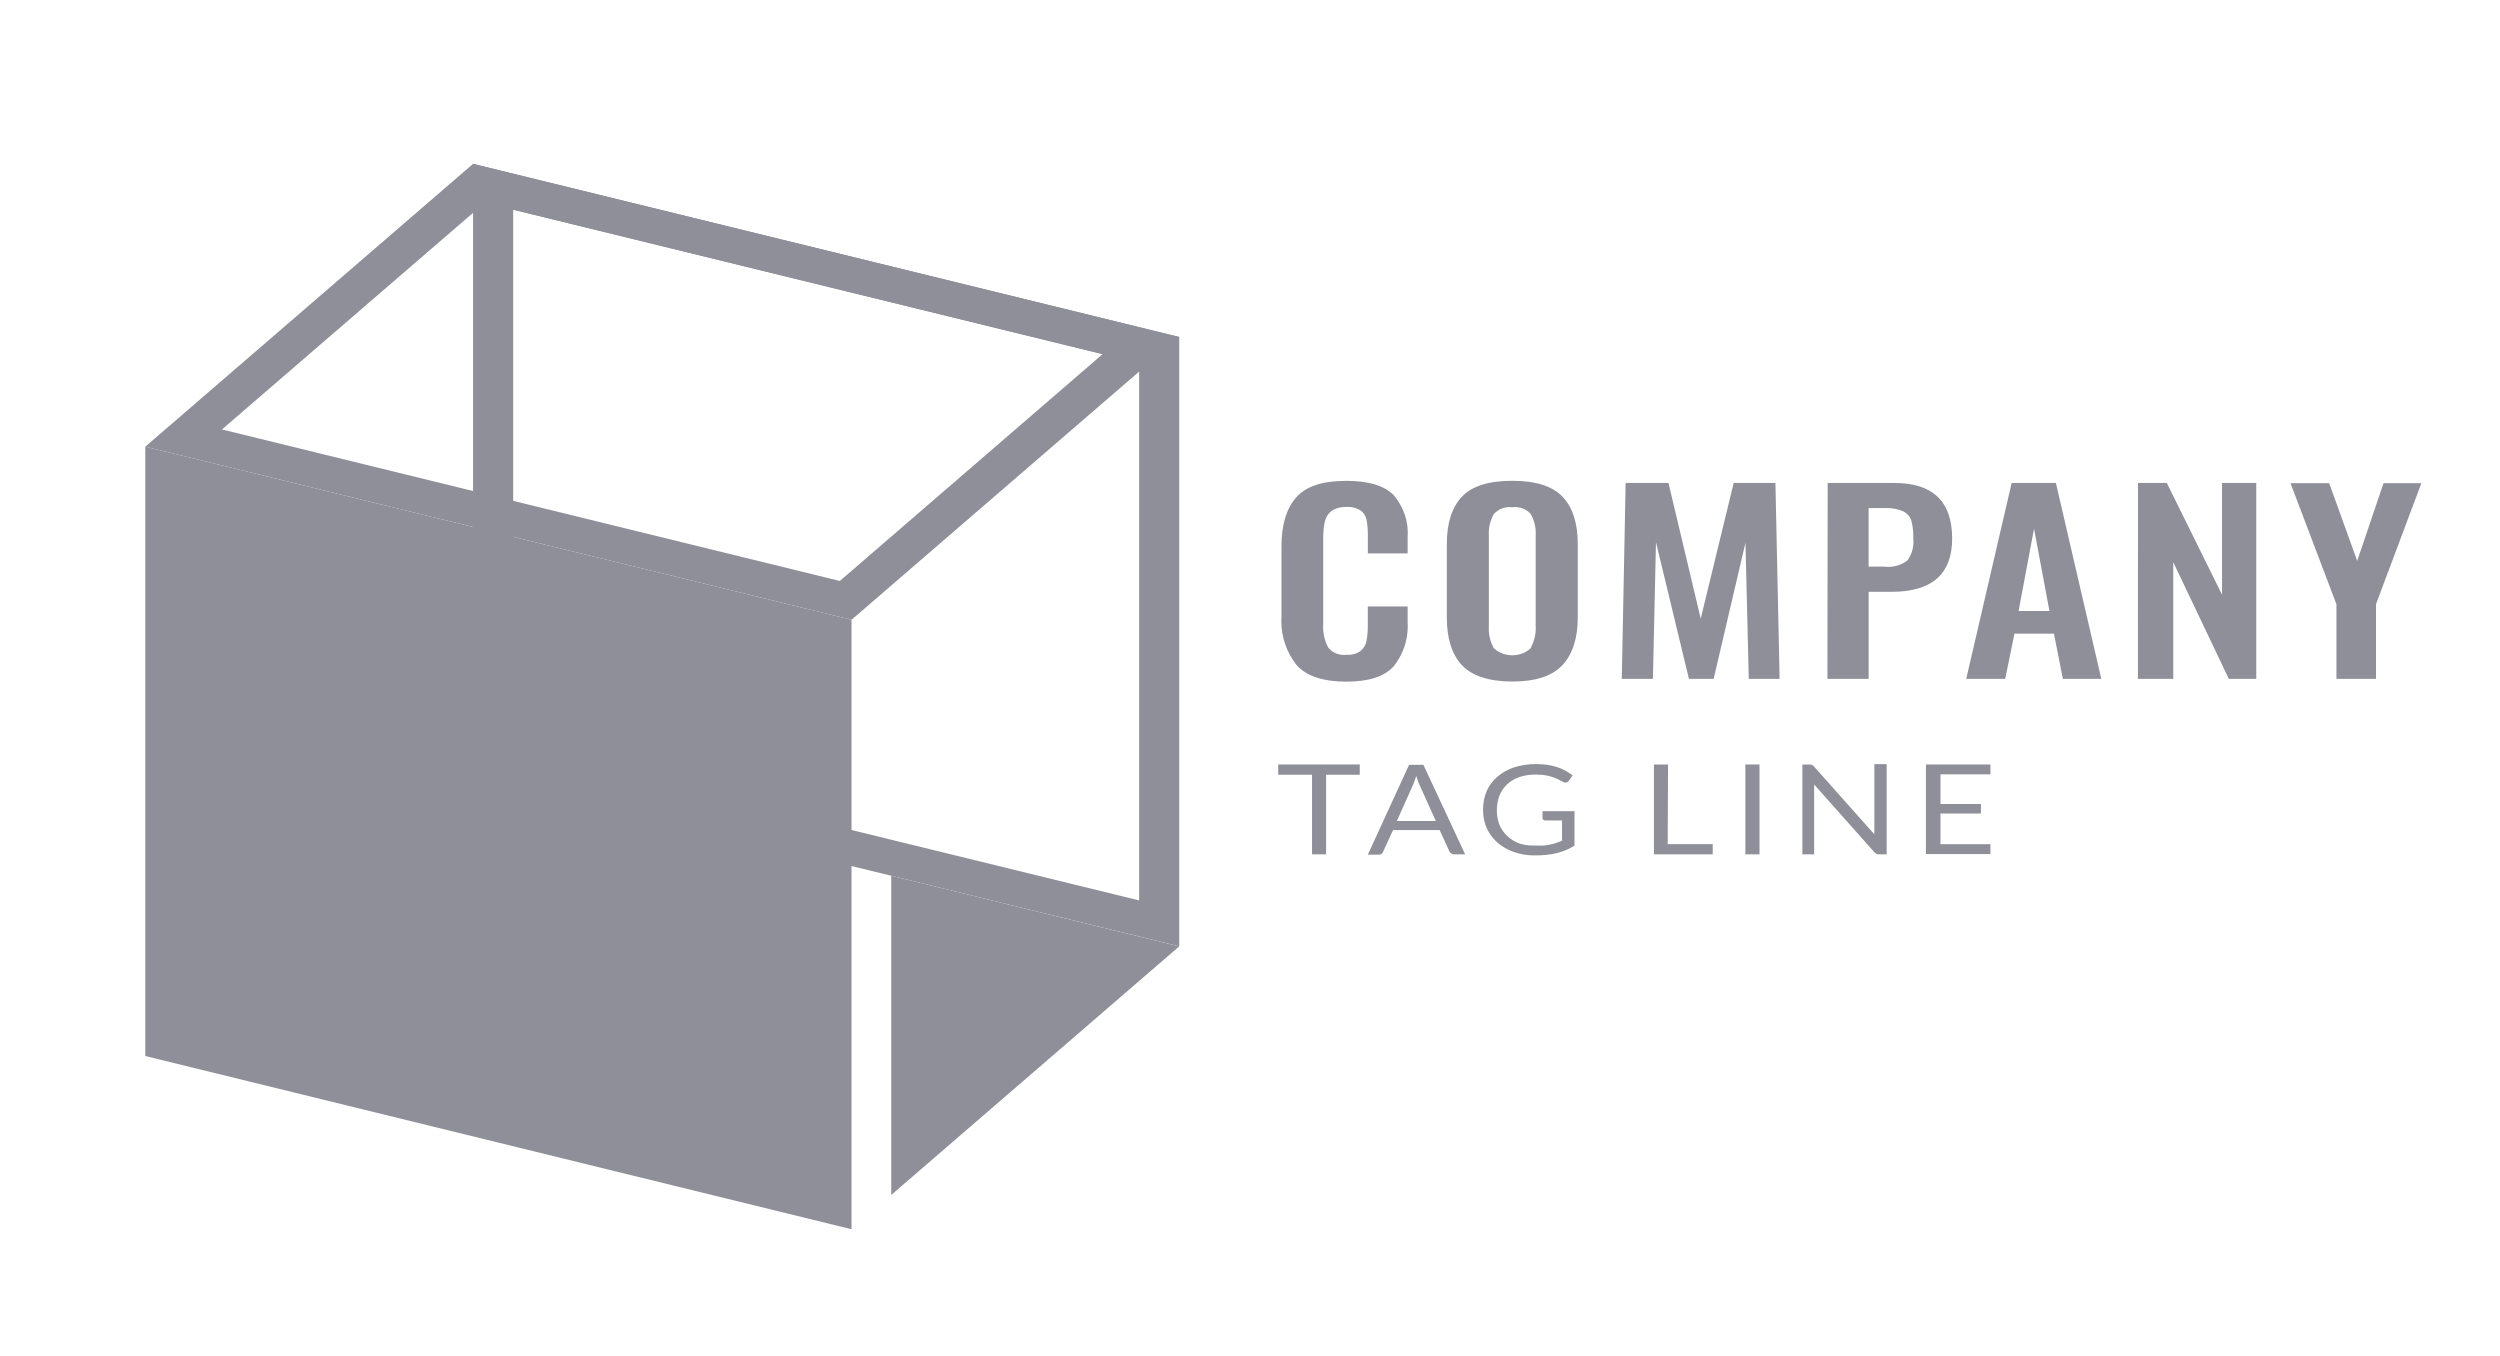
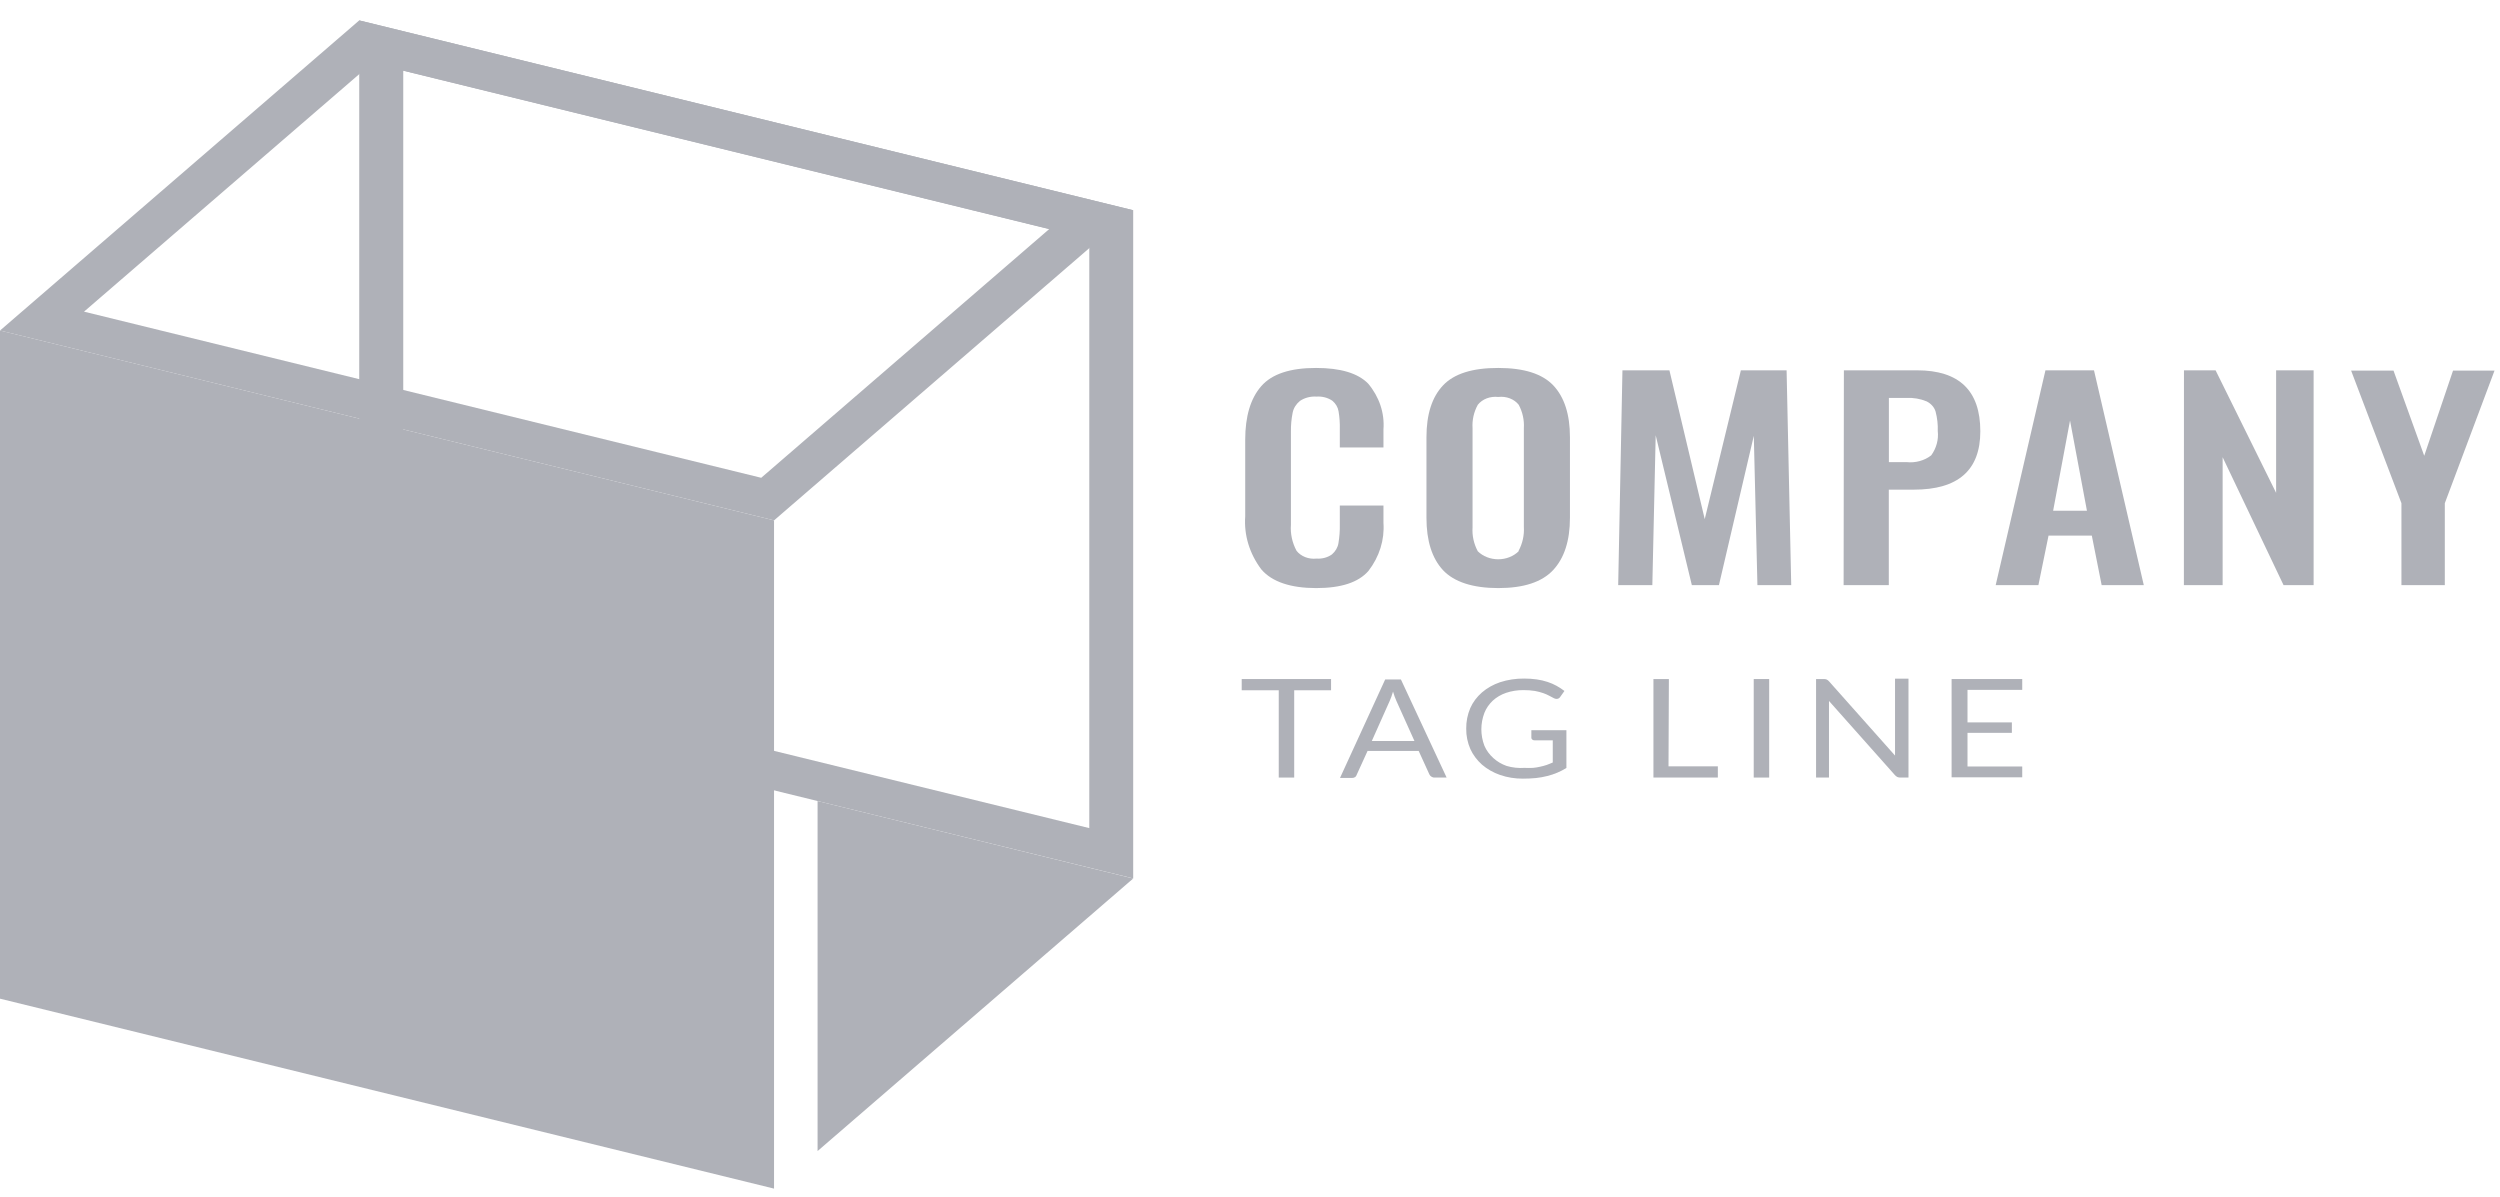
- <svg xmlns="http://www.w3.org/2000/svg" version="1.1" width="59" height="32" viewBox="0 0 59 32">
-   <path fill="#8e8f99" d="M30.589 15.682c-0.219-0.282-0.35-0.64-0.35-1.029 0-0.038 0.001-0.076 0.004-0.114l-0 0.005v-1.65c0-0.506 0.115-0.89 0.345-1.153s0.624-0.394 1.183-0.393c0.526 0 0.898 0.112 1.119 0.336 0.24 0.286 0.357 0.634 0.33 0.987v0.389h-0.939v-0.393c0.003-0.129-0.006-0.257-0.027-0.385-0.016-0.093-0.064-0.172-0.133-0.228l-0.001-0.001c-0.084-0.056-0.188-0.090-0.3-0.090-0.014 0-0.029 0.001-0.043 0.002l0.002-0c-0.012-0.001-0.027-0.001-0.041-0.001-0.118 0-0.228 0.036-0.319 0.097l0.002-0.001c-0.078 0.062-0.133 0.149-0.155 0.249l-0.001 0.003c-0.024 0.113-0.037 0.243-0.037 0.376 0 0.011 0 0.023 0 0.034l-0-0.002v2.003c-0.002 0.023-0.003 0.049-0.003 0.075 0 0.178 0.046 0.346 0.126 0.492l-0.003-0.005c0.049 0.060 0.112 0.107 0.184 0.136l0.003 0.001c0.076 0.029 0.16 0.040 0.243 0.031 0.12 0.009 0.24-0.024 0.333-0.091 0.072-0.060 0.123-0.145 0.14-0.241l0-0.002c0.022-0.133 0.032-0.267 0.029-0.401v-0.406h0.94v0.371c0.002 0.029 0.003 0.062 0.003 0.096 0 0.357-0.124 0.685-0.331 0.944l0.002-0.003c-0.215 0.245-0.583 0.367-1.124 0.367s-0.949-0.131-1.181-0.403zM34.501 15.699c-0.237-0.257-0.356-0.631-0.356-1.127v-1.736c0-0.49 0.119-0.861 0.356-1.113s0.634-0.377 1.191-0.376c0.553 0 0.947 0.126 1.185 0.376 0.238 0.252 0.358 0.623 0.358 1.113v1.736c0 0.49-0.121 0.866-0.362 1.125s-0.634 0.387-1.181 0.387-0.951-0.131-1.191-0.386zM36.129 15.282c0.085-0.16 0.124-0.337 0.113-0.513v-2.126c0.001-0.017 0.002-0.037 0.002-0.057 0-0.164-0.042-0.318-0.115-0.452l0.002 0.005c-0.050-0.062-0.114-0.109-0.188-0.137l-0.003-0.001c-0.055-0.021-0.118-0.034-0.184-0.034-0.023 0-0.045 0.001-0.067 0.004l0.003-0c-0.019-0.002-0.041-0.004-0.064-0.004-0.066 0-0.13 0.012-0.188 0.035l0.004-0.001c-0.078 0.029-0.143 0.077-0.193 0.137l-0.001 0.001c-0.086 0.157-0.125 0.33-0.113 0.503v2.136c-0.012 0.177 0.027 0.353 0.113 0.514 0.055 0.054 0.122 0.097 0.198 0.127 0.072 0.029 0.155 0.046 0.241 0.046s0.17-0.017 0.246-0.047l-0.004 0.002c0.076-0.030 0.143-0.073 0.198-0.127v-0.010zM38.365 11.398h1.011l0.761 3.203 0.778-3.203h0.985l0.099 4.623h-0.728l-0.078-3.213-0.751 3.213h-0.583l-0.778-3.225-0.072 3.225h-0.735l0.091-4.623zM43.133 11.398h1.576c0.907 0 1.362 0.438 1.362 1.313 0 0.838-0.478 1.257-1.434 1.256h-0.537v2.054h-0.973l0.006-4.623zM44.479 13.374c0.096 0.010 0.194 0.003 0.286-0.023s0.177-0.067 0.249-0.123c0.090-0.122 0.144-0.276 0.144-0.442 0-0.028-0.002-0.056-0.005-0.084l0 0.003c0.001-0.016 0.001-0.034 0.001-0.053 0-0.13-0.017-0.257-0.050-0.377l0.002 0.010c-0.016-0.049-0.040-0.092-0.072-0.127l0 0c-0.034-0.038-0.075-0.069-0.121-0.092l-0.002-0.001c-0.113-0.048-0.245-0.076-0.383-0.076-0.018 0-0.036 0-0.054 0.001l0.002-0h-0.377v1.382h0.377zM47.474 11.398h1.045l1.072 4.623h-0.907l-0.211-1.066h-0.932l-0.218 1.066h-0.92l1.072-4.623zM48.367 14.419l-0.364-1.941-0.364 1.941h0.727zM50.456 11.398h0.681l1.303 2.637v-2.637h0.808v4.623h-0.648l-1.311-2.753v2.753h-0.834l0.002-4.623zM55.139 14.258l-1.083-2.854h0.913l0.661 1.833 0.621-1.833h0.893l-1.070 2.854v1.763h-0.934v-1.763zM32.090 18.042v0.242h-0.794v1.878h-0.332v-1.878h-0.798v-0.242h1.924zM34.578 20.162h-0.257c-0.002 0-0.004 0-0.007 0-0.024 0-0.047-0.008-0.065-0.020l0 0c-0.019-0.012-0.033-0.028-0.043-0.048l-0-0.001-0.23-0.503h-1.101l-0.23 0.503c-0.007 0.022-0.019 0.042-0.034 0.057v0c-0.019 0.013-0.042 0.020-0.066 0.020-0.002 0-0.004-0-0.007-0h-0.257l0.973-2.12h0.338l0.985 2.111zM32.967 19.375h0.918l-0.389-0.863c-0.025-0.054-0.050-0.121-0.070-0.189l-0.003-0.011c-0.014 0.040-0.025 0.079-0.037 0.113l-0.035 0.089-0.385 0.861zM36.255 19.954c0.061 0.003 0.122 0.003 0.183 0 0.053-0.005 0.105-0.013 0.156-0.025 0.056-0.012 0.103-0.025 0.148-0.041l-0.008 0.003c0.043-0.015 0.086-0.033 0.13-0.051v-0.477h-0.389c-0.001 0-0.002 0-0.003 0-0.009 0-0.018-0.002-0.026-0.004l0.001 0c-0.009-0.003-0.017-0.008-0.024-0.013l0 0c-0.006-0.005-0.011-0.010-0.015-0.017l-0-0c-0.003-0.006-0.005-0.012-0.005-0.019 0-0.001 0-0.001 0-0.002v0-0.163h0.755v0.813c-0.118 0.074-0.255 0.133-0.4 0.171l-0.010 0.002c-0.080 0.020-0.161 0.034-0.243 0.043-0.085 0.009-0.184 0.014-0.284 0.014-0 0-0 0-0 0v0c-0.003 0-0.007 0-0.011 0-0.172 0-0.337-0.029-0.49-0.083l0.010 0.003c-0.15-0.052-0.279-0.127-0.391-0.223l0.002 0.001c-0.104-0.092-0.189-0.204-0.249-0.33l-0.003-0.006c-0.056-0.125-0.089-0.272-0.089-0.426 0-0.005 0-0.010 0-0.015v0.001c-0-0.004-0-0.009-0-0.014 0-0.155 0.032-0.303 0.090-0.437l-0.003 0.007c0.056-0.126 0.142-0.24 0.251-0.335 0.111-0.095 0.243-0.17 0.389-0.22 0.167-0.054 0.344-0.081 0.522-0.079 0.091 0 0.181 0.006 0.27 0.018 0.079 0.011 0.157 0.029 0.231 0.054 0.069 0.022 0.134 0.050 0.194 0.084s0.117 0.070 0.17 0.111l-0.093 0.131c-0.008 0.012-0.019 0.022-0.032 0.028l-0 0c-0.013 0.007-0.028 0.011-0.044 0.011h-0c-0.022-0.001-0.043-0.007-0.061-0.017l0.001 0c-0.039-0.019-0.070-0.035-0.1-0.053l0.005 0.003c-0.037-0.020-0.080-0.040-0.125-0.055l-0.006-0.002c-0.049-0.018-0.11-0.034-0.171-0.046l-0.008-0.001c-0.070-0.012-0.152-0.018-0.234-0.018-0.004 0-0.009 0-0.013 0h0.001c-0.004-0-0.008-0-0.012-0-0.13 0-0.255 0.022-0.372 0.061l0.008-0.002c-0.109 0.037-0.206 0.094-0.286 0.167-0.081 0.077-0.143 0.166-0.182 0.264-0.041 0.105-0.065 0.226-0.065 0.353s0.024 0.249 0.068 0.36l-0.002-0.007c0.043 0.099 0.109 0.19 0.195 0.267 0.080 0.073 0.177 0.13 0.284 0.168 0.124 0.037 0.255 0.051 0.385 0.042zM39.357 19.921h1.063v0.242h-1.387v-2.12h0.333l-0.008 1.878zM41.524 20.162h-0.333v-2.12h0.333v2.12zM42.761 18.052c0.020 0.010 0.037 0.023 0.051 0.039l0 0 1.422 1.598c-0.001-0.011-0.001-0.024-0.001-0.038s0.001-0.026 0.002-0.039l-0 0.002v-1.58h0.29v2.129h-0.167c-0.004 0-0.008 0-0.012 0-0.022 0-0.042-0.004-0.061-0.012l0.001 0c-0.020-0.011-0.038-0.024-0.052-0.040l-0-0-1.42-1.597v1.649h-0.278v-2.12h0.173c0.019 0 0.038 0.003 0.055 0.010zM46.974 18.042v0.233h-1.179v0.7h0.955v0.225h-0.955v0.723h1.179v0.233h-1.522v-2.115h1.522zM12.111 4.948l14.773 3.619v12.683l-14.773-3.617v-12.686zM11.164 3.867v14.382l16.666 4.085v-14.381l-16.666-4.086z" />
-   <path fill="#8e8f99" d="M20.096 29.010l-16.667-4.088v-14.381l16.667 4.086v14.383z" />
-   <path fill="#8e8f99" d="M11.44 4.785l14.58 3.574-6.2 5.352-14.582-3.576 6.202-5.35zM11.164 3.867l-7.735 6.674 16.667 4.086 7.734-6.674-16.666-4.086zM21.034 28.2l6.795-5.865-6.796-1.667v7.533z" />
+ <svg xmlns="http://www.w3.org/2000/svg" width="94" height="45" viewBox="0 0 94 45" fill="none">
+   <path d="M47.425 21.408C46.982 20.818 46.77 20.121 46.82 19.42V16.536C46.82 15.653 47.021 14.981 47.422 14.521C47.822 14.062 48.511 13.833 49.487 13.835C50.404 13.835 51.056 14.031 51.441 14.422C51.861 14.921 52.065 15.531 52.018 16.146V16.824H50.377V16.137C50.383 15.913 50.367 15.688 50.33 15.466C50.306 15.314 50.223 15.173 50.095 15.067C49.927 14.953 49.715 14.897 49.501 14.912C49.276 14.897 49.053 14.956 48.876 15.076C48.733 15.194 48.637 15.348 48.604 15.516C48.557 15.751 48.535 15.99 48.539 16.229V19.728C48.513 20.065 48.586 20.403 48.75 20.71C48.831 20.814 48.945 20.896 49.077 20.948C49.21 21 49.356 21.019 49.501 21.003C49.711 21.018 49.919 20.962 50.082 20.845C50.215 20.73 50.301 20.581 50.326 20.42C50.364 20.188 50.382 19.953 50.377 19.719V19.009H52.018V19.657C52.064 20.299 51.865 20.936 51.451 21.47C51.074 21.898 50.431 22.112 49.487 22.112C48.543 22.112 47.829 21.883 47.425 21.408Z" fill="#AFB1B8" />
+   <path d="M54.257 21.438C53.842 20.989 53.635 20.335 53.635 19.47V16.437C53.635 15.58 53.842 14.932 54.257 14.492C54.671 14.052 55.364 13.833 56.336 13.835C57.301 13.835 57.99 14.054 58.405 14.492C58.819 14.932 59.03 15.58 59.03 16.437V19.47C59.03 20.326 58.819 20.983 58.398 21.435C57.977 21.886 57.291 22.112 56.336 22.112C55.381 22.112 54.675 21.883 54.257 21.438ZM57.1 20.71C57.249 20.429 57.316 20.121 57.297 19.813V16.099C57.316 15.797 57.25 15.495 57.104 15.22C57.02 15.113 56.904 15.03 56.769 14.978C56.633 14.926 56.483 14.908 56.336 14.926C56.188 14.909 56.038 14.927 55.902 14.978C55.766 15.03 55.649 15.114 55.565 15.22C55.415 15.494 55.348 15.796 55.368 16.099V19.83C55.347 20.139 55.415 20.447 55.565 20.728C55.66 20.822 55.779 20.898 55.911 20.95C56.043 21.002 56.187 21.029 56.333 21.029C56.478 21.029 56.622 21.002 56.754 20.95C56.887 20.898 57.005 20.822 57.1 20.728V20.71Z" fill="#AFB1B8" />
+   <path d="M61.004 13.924H62.77L64.098 19.519L65.457 13.924H67.176L67.35 22H66.079L65.943 16.387L64.632 22H63.613L62.254 16.366L62.128 22H60.844L61.004 13.924Z" fill="#AFB1B8" />
+   <path d="M69.33 13.924H72.082C73.667 13.924 74.46 14.688 74.46 16.217C74.46 17.681 73.625 18.413 71.956 18.411H71.019V22H69.32L69.33 13.924ZM71.681 17.375C71.849 17.394 72.019 17.381 72.181 17.336C72.342 17.292 72.49 17.219 72.615 17.12C72.81 16.848 72.896 16.527 72.86 16.208C72.869 15.962 72.841 15.715 72.778 15.475C72.754 15.395 72.712 15.319 72.653 15.253C72.595 15.187 72.522 15.132 72.439 15.091C72.203 14.993 71.942 14.949 71.681 14.962H71.022V17.375H71.681Z" fill="#AFB1B8" />
+   <path d="M76.909 13.924H78.734L80.606 22H79.022L78.652 20.138H77.025L76.644 22H75.038L76.909 13.924ZM78.469 19.203L77.833 15.812L77.198 19.203H78.469Z" fill="#AFB1B8" />
+   <path d="M82.117 13.924H83.306L85.582 18.531V13.924H86.992V22H85.861L83.571 17.191V22H82.114L82.117 13.924Z" fill="#AFB1B8" />
+   <path d="M90.294 18.921L88.402 13.935H89.996L91.151 17.138L92.234 13.935H93.794L91.925 18.921V22H90.294V18.921Z" fill="#AFB1B8" />
+   <path d="M50.048 25.532V25.954H48.662V29.236H48.081V25.954H46.688V25.532H50.048Z" fill="#AFB1B8" />
+   <path d="M54.393 29.236H53.944C53.899 29.239 53.854 29.226 53.819 29.201C53.785 29.18 53.759 29.15 53.744 29.116L53.343 28.236H51.42L51.019 29.116C51.008 29.153 50.987 29.187 50.958 29.216C50.922 29.24 50.878 29.253 50.832 29.251H50.384L52.083 25.547H52.674L54.393 29.236ZM51.58 27.861H53.183L52.504 26.353C52.454 26.239 52.412 26.123 52.378 26.004C52.354 26.075 52.334 26.142 52.314 26.201L52.252 26.356L51.58 27.861Z" fill="#AFB1B8" />
+   <path d="M57.321 28.872C57.428 28.877 57.534 28.877 57.64 28.872C57.732 28.864 57.823 28.849 57.912 28.828C57.995 28.811 58.077 28.788 58.157 28.761C58.232 28.735 58.306 28.702 58.384 28.67V27.837H57.705C57.688 27.838 57.671 27.836 57.656 27.831C57.64 27.826 57.625 27.818 57.613 27.808C57.602 27.799 57.593 27.789 57.587 27.777C57.581 27.765 57.579 27.753 57.579 27.74V27.456H58.897V28.875C58.79 28.942 58.676 29.001 58.558 29.051C58.437 29.103 58.31 29.145 58.181 29.177C58.042 29.213 57.9 29.238 57.756 29.254C57.591 29.27 57.426 29.277 57.26 29.277C56.967 29.279 56.676 29.233 56.404 29.139C56.15 29.051 55.918 28.919 55.724 28.752C55.535 28.583 55.386 28.384 55.286 28.166C55.179 27.92 55.126 27.659 55.13 27.397C55.126 27.133 55.178 26.871 55.283 26.623C55.38 26.403 55.53 26.203 55.721 26.036C55.915 25.869 56.146 25.739 56.401 25.652C56.691 25.557 57 25.511 57.311 25.514C57.469 25.514 57.627 25.524 57.783 25.546C57.921 25.566 58.057 25.597 58.187 25.64C58.306 25.678 58.42 25.728 58.527 25.787C58.631 25.845 58.73 25.909 58.823 25.98L58.66 26.209C58.647 26.23 58.628 26.247 58.605 26.26C58.581 26.272 58.554 26.279 58.527 26.279C58.489 26.278 58.453 26.268 58.422 26.25C58.371 26.227 58.316 26.197 58.255 26.162C58.183 26.123 58.107 26.09 58.028 26.062C57.926 26.027 57.822 26 57.715 25.98C57.573 25.958 57.428 25.947 57.284 25.948C57.06 25.946 56.837 25.981 56.628 26.051C56.439 26.116 56.269 26.216 56.129 26.344C55.988 26.477 55.88 26.634 55.813 26.805C55.661 27.206 55.661 27.638 55.813 28.039C55.887 28.213 56.003 28.372 56.153 28.506C56.292 28.633 56.461 28.733 56.648 28.799C56.864 28.863 57.093 28.888 57.321 28.872Z" fill="#AFB1B8" />
+   <path d="M62.736 28.814H64.591V29.236H62.169V25.532H62.75L62.736 28.814Z" fill="#AFB1B8" />
+   <path d="M66.521 29.236H65.94V25.532H66.521V29.236Z" fill="#AFB1B8" />
+   <path d="M68.681 25.549C68.716 25.566 68.746 25.589 68.77 25.617L71.253 28.409C71.25 28.365 71.25 28.321 71.253 28.277C71.253 28.236 71.253 28.195 71.253 28.157V25.517H71.759V29.236H71.467C71.424 29.239 71.38 29.232 71.341 29.216C71.306 29.197 71.275 29.173 71.25 29.145L68.77 26.356C68.77 26.4 68.77 26.441 68.77 26.482C68.77 26.523 68.77 26.561 68.77 26.596V29.236H68.284V25.532H68.586C68.619 25.532 68.651 25.538 68.681 25.549Z" fill="#AFB1B8" />
+   <path d="M76.036 25.532V25.939H73.978V27.162H75.646V27.555H73.978V28.82H76.036V29.227H73.38V25.532H76.036Z" fill="#AFB1B8" />
+   <path d="M15.162 2.656L40.957 8.979V31.137L15.162 24.816V2.656ZM13.507 0.767V25.893L42.608 33.029V7.905L13.507 0.767Z" fill="#AFB1B8" />
+   <path d="M29.104 44.692L0 37.55V12.427L29.104 19.566V44.692Z" fill="#AFB1B8" />
+   <path d="M13.99 2.371L39.448 8.615L28.622 17.965L3.159 11.718L13.99 2.371ZM13.507 0.767L0 12.428L29.104 19.566L42.608 7.905L13.507 0.767Z" fill="#AFB1B8" />
+   <path d="M30.741 43.279L42.608 33.032L30.741 30.119V43.279Z" fill="#AFB1B8" />
</svg>
